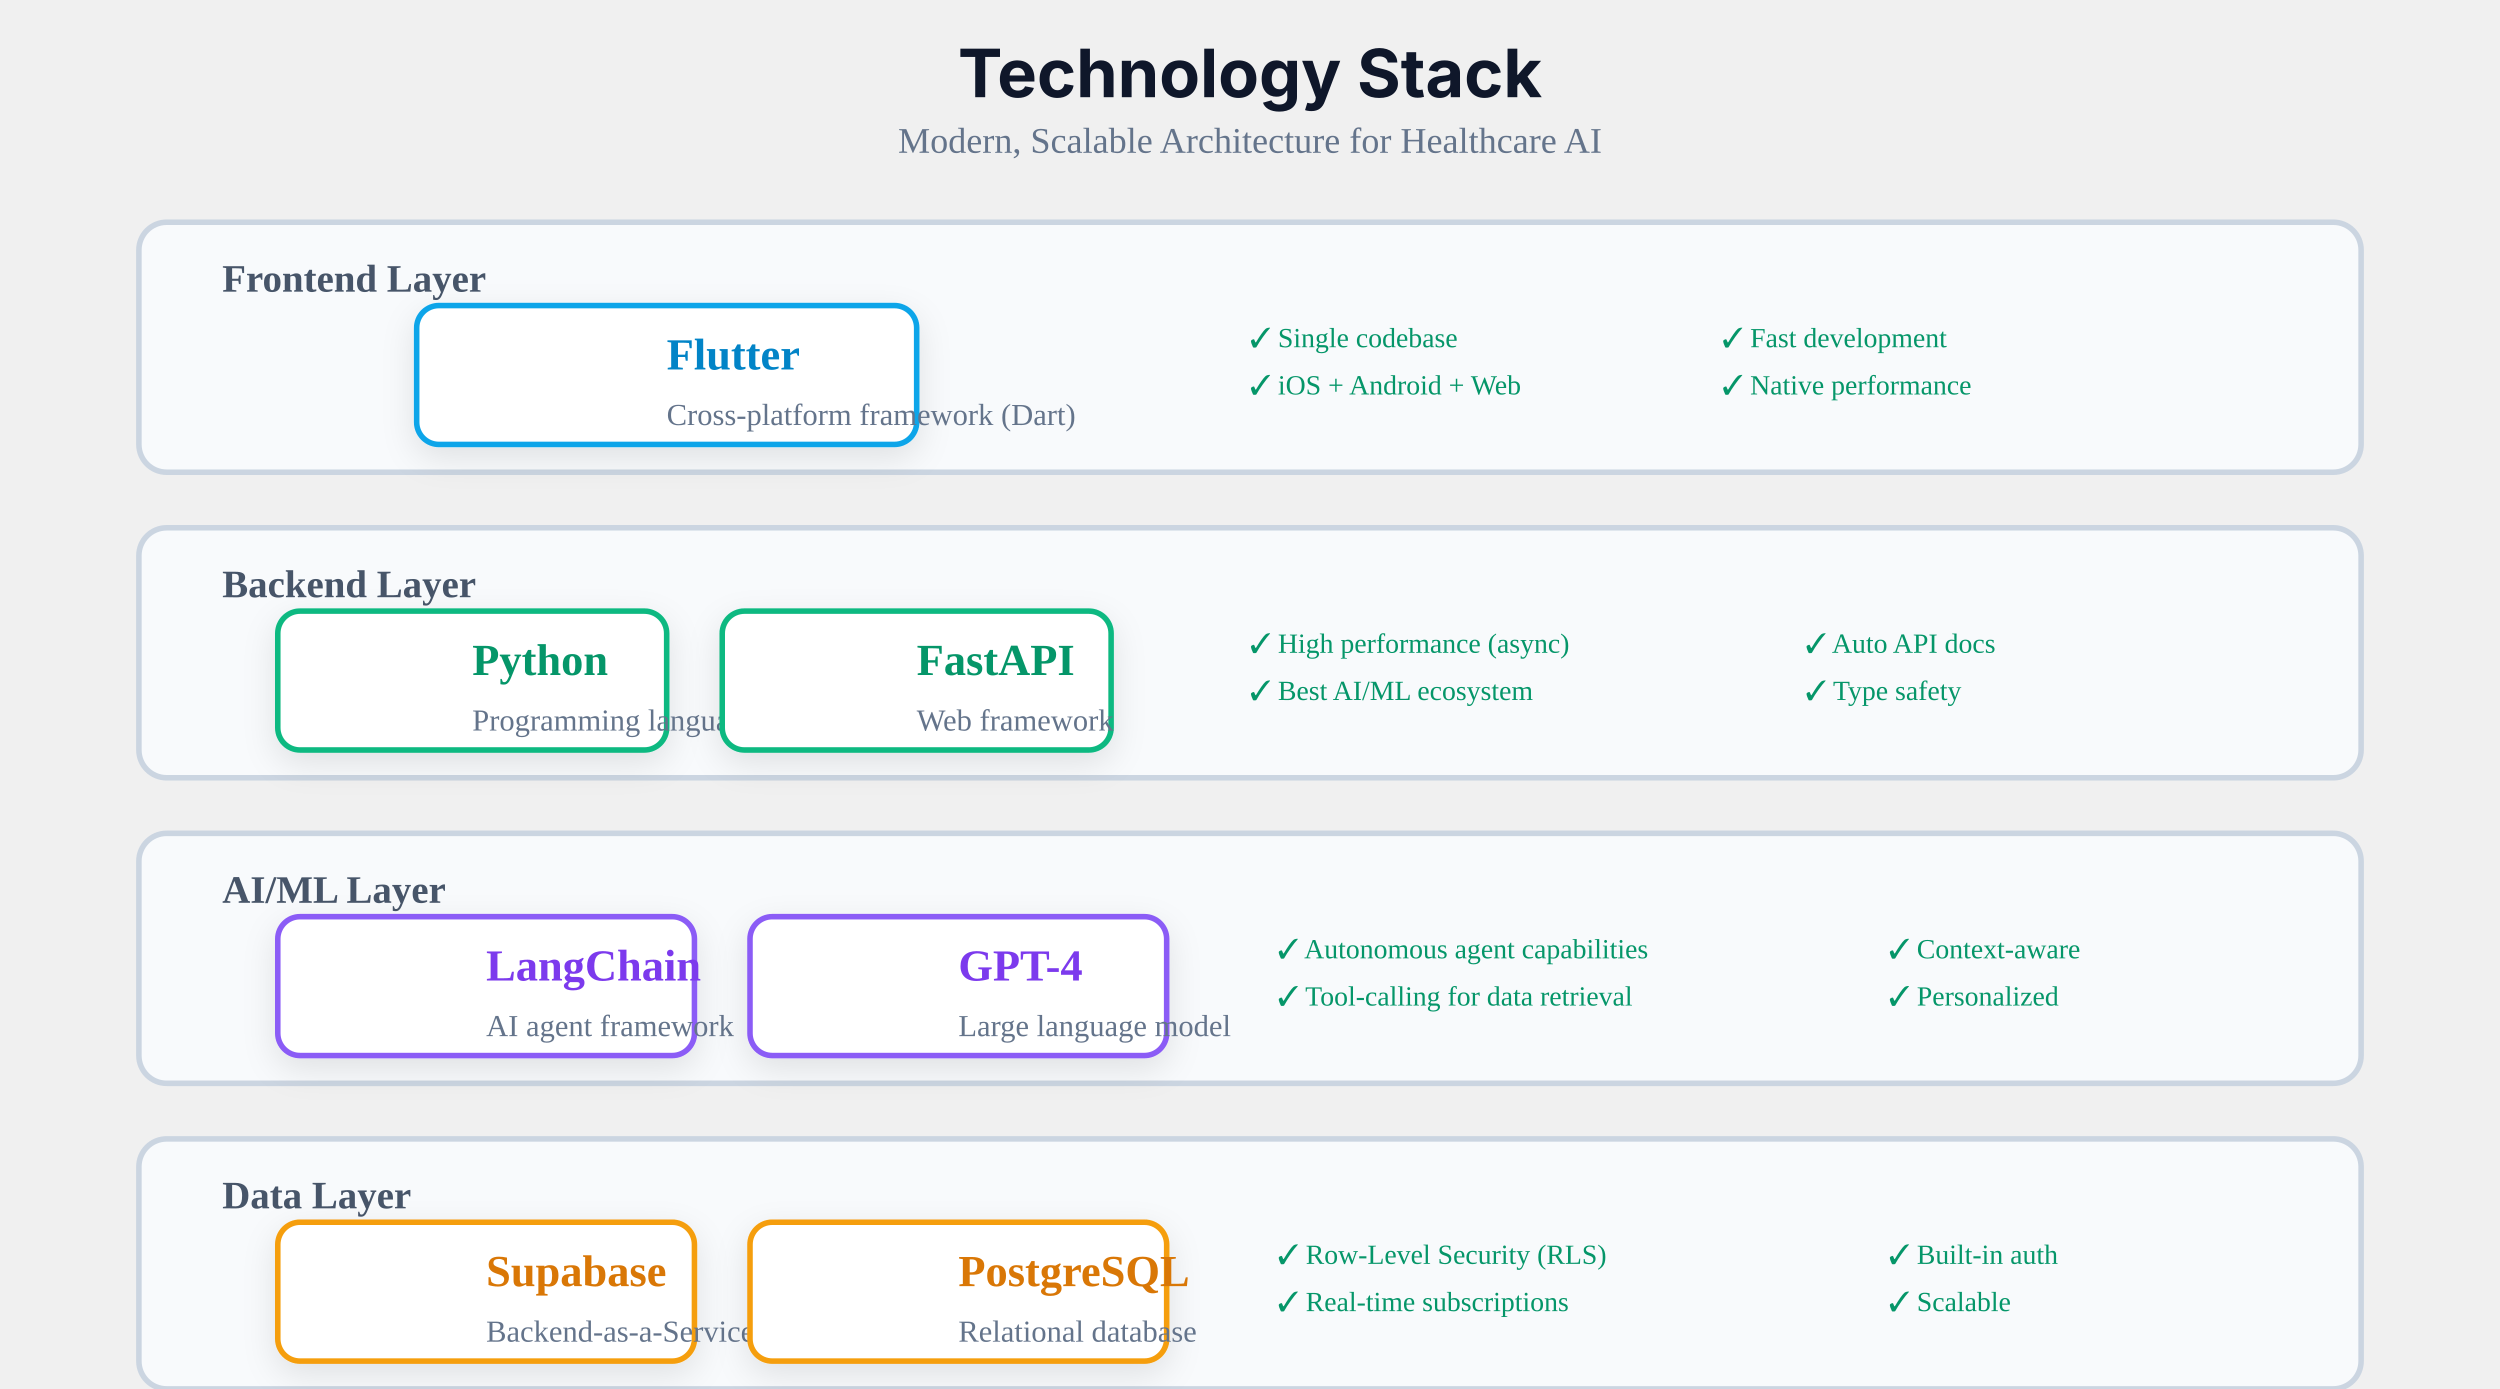
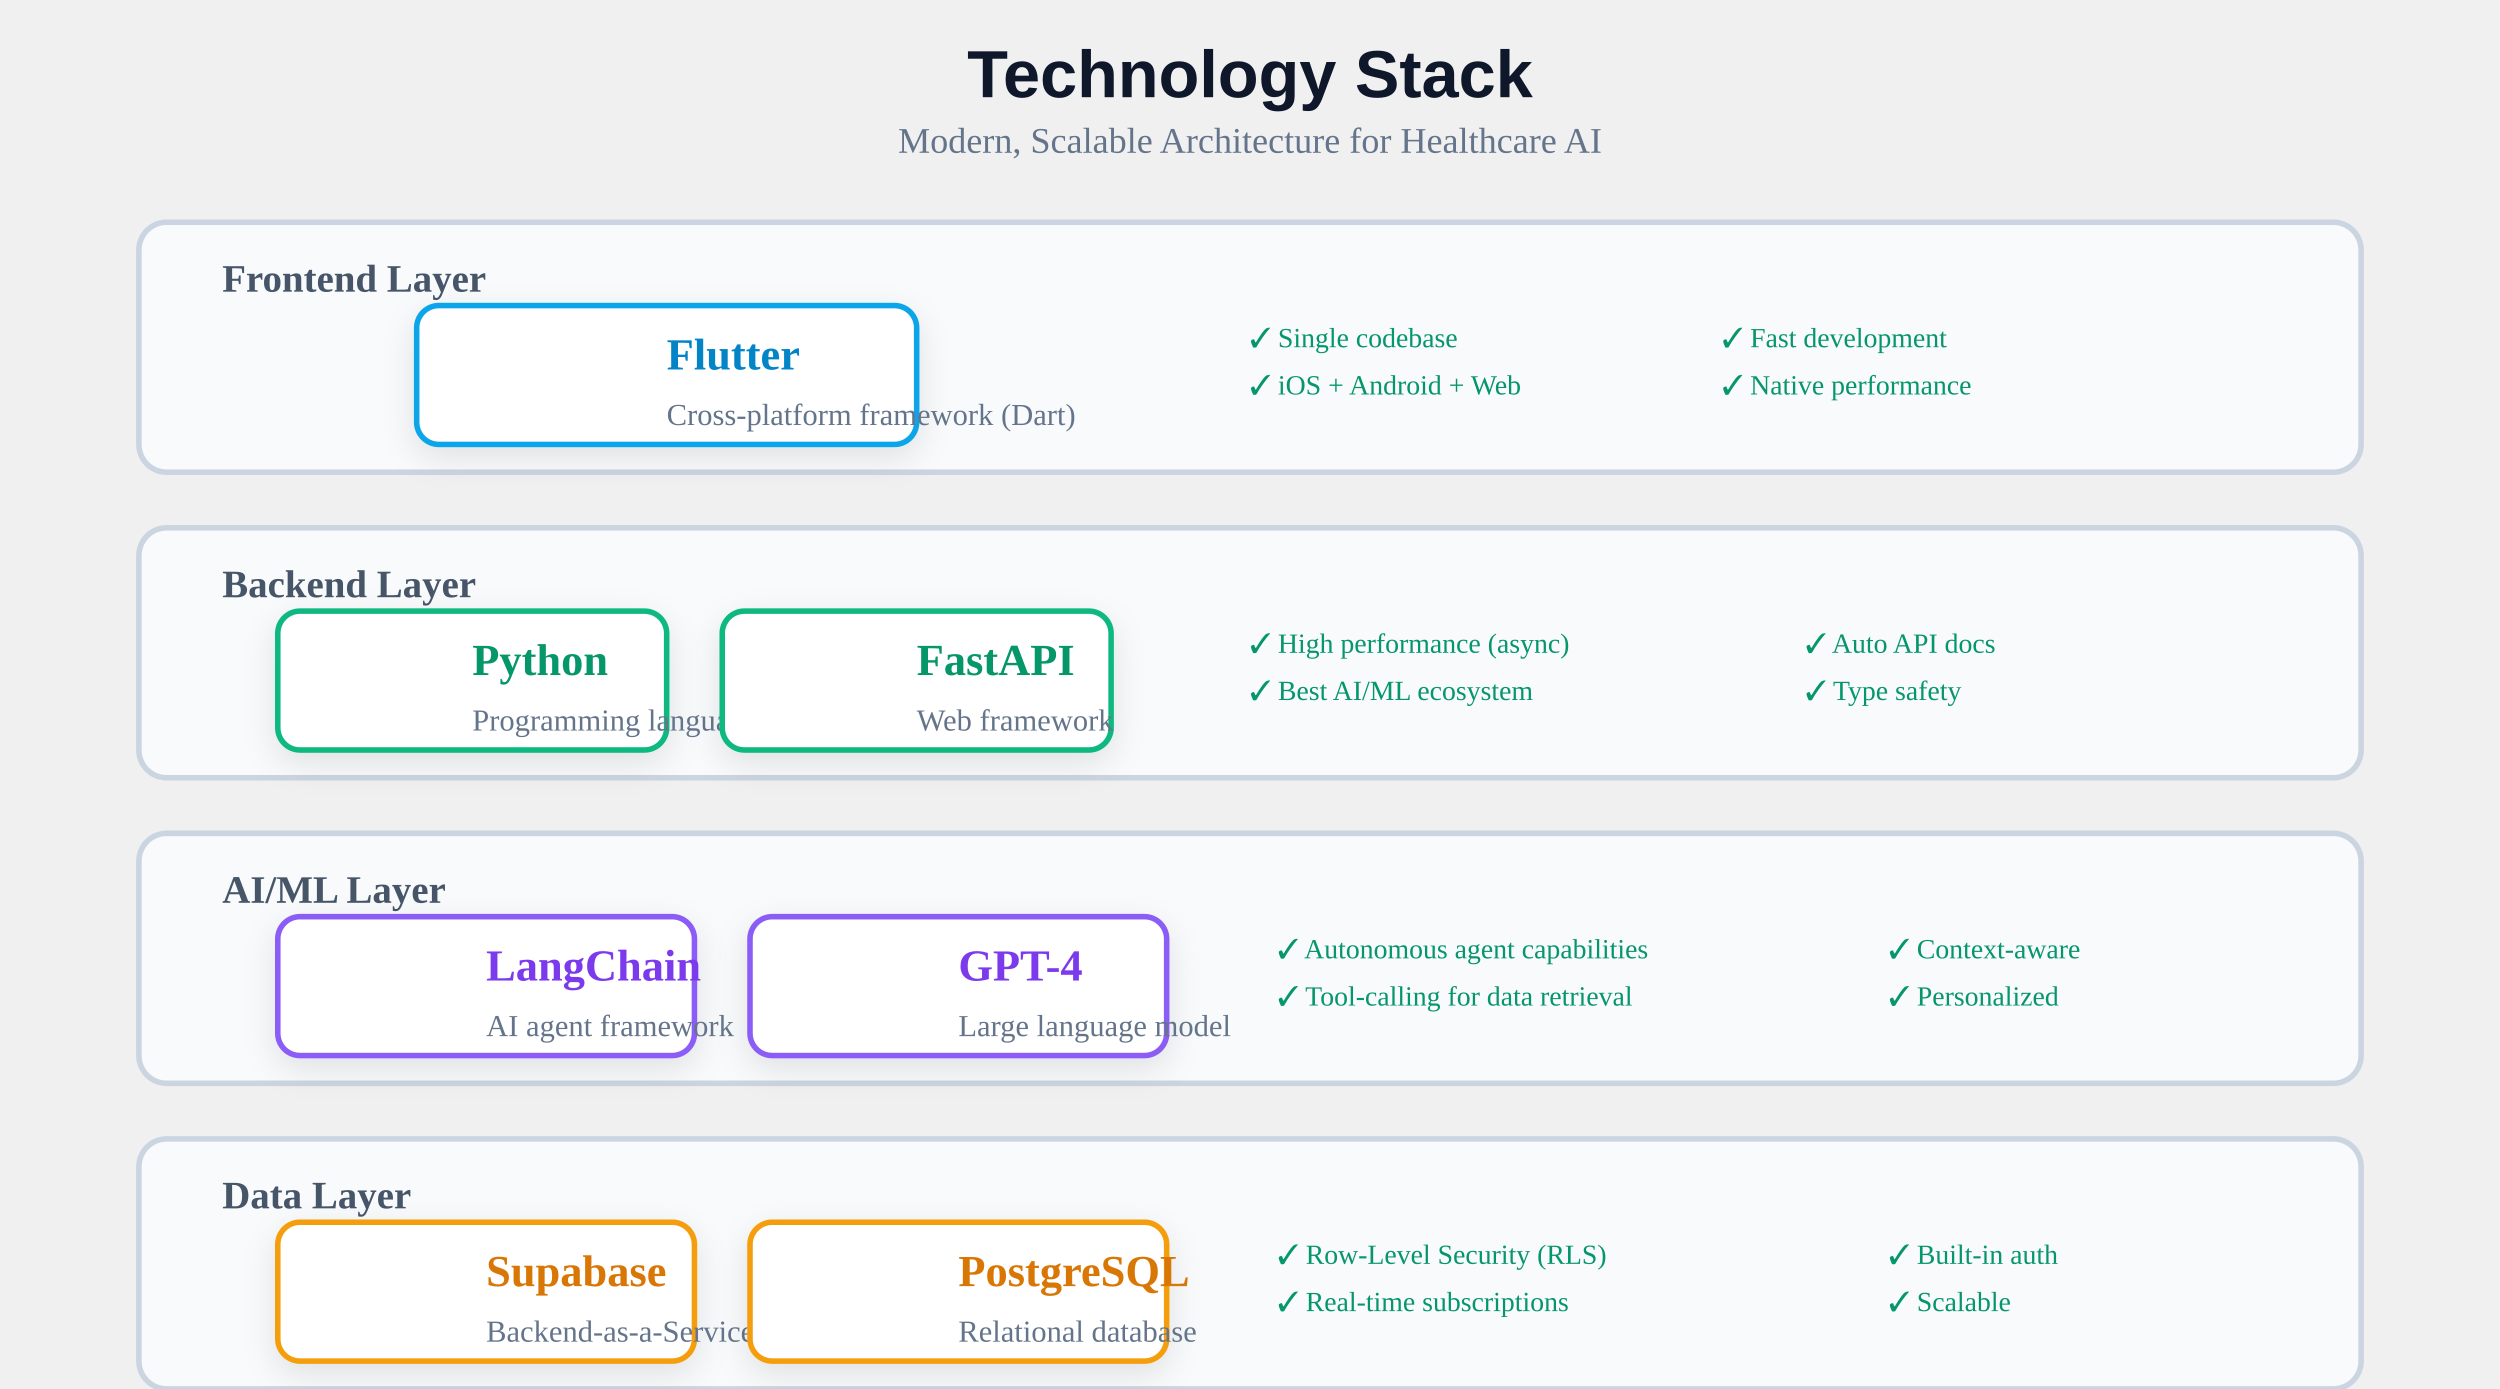
<svg xmlns="http://www.w3.org/2000/svg" viewBox="0 0 900 500">
  <defs>
    <style>
      .layer-box { fill: #f8fafc; stroke: #cbd5e1; stroke-width: 2; }
      .tech-card { fill: white; stroke: #3b82f6; stroke-width: 2; filter: drop-shadow(0 4px 6px rgba(0,0,0,0.1)); }
      .frontend-card { stroke: #0ea5e9; }
      .backend-card { stroke: #10b981; }
      .ai-card { stroke: #8b5cf6; }
      .db-card { stroke: #f59e0b; }
-       .text { font-family: 'Inter', Arial, sans-serif; font-size: 13px; fill: #1e293b; text-anchor: middle; }
-       .title { font-family: 'Inter', Arial, sans-serif; font-size: 20px; font-weight: 700; fill: #0f172a; }
+       .text { font-family: 'Bahnschrift', Arial, sans-serif; font-size: 13px; fill: #1e293b; text-anchor: middle; }
+       .title { font-family: 'Bahnschrift', Arial, sans-serif; font-size: 20px; font-weight: 700; fill: #0f172a; }
      .subtitle { font-size: 11px; fill: #64748b; }
      .tech-name { font-size: 16px; font-weight: 700; }
      .layer-label { font-size: 14px; font-weight: 600; fill: #475569; }
      .benefit { font-size: 10px; fill: #059669; }
    </style>
  </defs>
  <text x="450" y="35" text-anchor="middle" class="title" style="font-size: 24px;">Technology Stack</text>
  <text x="450" y="55" text-anchor="middle" class="subtitle" style="font-size: 13px;">Modern, Scalable Architecture for Healthcare AI</text>
  <g>
    <rect x="50" y="80" width="800" height="90" rx="10" class="layer-box" fill="#e0f2fe" />
    <text x="80" y="105" class="layer-label" text-anchor="start">Frontend Layer</text>
    <g>
      <rect x="150" y="110" width="180" height="50" rx="8" class="tech-card frontend-card" />
      <text x="240" y="133" class="tech-name" style="fill: #0284c7;">Flutter</text>
      <text x="240" y="153" class="subtitle">Cross-platform framework (Dart)</text>
    </g>
    <g>
      <text x="450" y="125" class="benefit" text-anchor="start">✓ Single codebase</text>
      <text x="450" y="142" class="benefit" text-anchor="start">✓ iOS + Android + Web</text>
      <text x="620" y="125" class="benefit" text-anchor="start">✓ Fast development</text>
      <text x="620" y="142" class="benefit" text-anchor="start">✓ Native performance</text>
    </g>
  </g>
  <g>
    <rect x="50" y="190" width="800" height="90" rx="10" class="layer-box" fill="#d1fae5" />
    <text x="80" y="215" class="layer-label" text-anchor="start">Backend Layer</text>
    <g>
      <rect x="100" y="220" width="140" height="50" rx="8" class="tech-card backend-card" />
      <text x="170" y="243" class="tech-name" style="fill: #059669;">Python</text>
      <text x="170" y="263" class="subtitle">Programming language</text>
    </g>
    <g>
      <rect x="260" y="220" width="140" height="50" rx="8" class="tech-card backend-card" />
      <text x="330" y="243" class="tech-name" style="fill: #059669;">FastAPI</text>
      <text x="330" y="263" class="subtitle">Web framework</text>
    </g>
    <g>
      <text x="450" y="235" class="benefit" text-anchor="start">✓ High performance (async)</text>
      <text x="450" y="252" class="benefit" text-anchor="start">✓ Best AI/ML ecosystem</text>
      <text x="650" y="235" class="benefit" text-anchor="start">✓ Auto API docs</text>
      <text x="650" y="252" class="benefit" text-anchor="start">✓ Type safety</text>
    </g>
  </g>
  <g>
    <rect x="50" y="300" width="800" height="90" rx="10" class="layer-box" fill="#f3e8ff" />
    <text x="80" y="325" class="layer-label" text-anchor="start">AI/ML Layer</text>
    <g>
      <rect x="100" y="330" width="150" height="50" rx="8" class="tech-card ai-card" />
      <text x="175" y="353" class="tech-name" style="fill: #7c3aed;">LangChain</text>
      <text x="175" y="373" class="subtitle">AI agent framework</text>
    </g>
    <g>
      <rect x="270" y="330" width="150" height="50" rx="8" class="tech-card ai-card" />
      <text x="345" y="353" class="tech-name" style="fill: #7c3aed;">GPT-4</text>
      <text x="345" y="373" class="subtitle">Large language model</text>
    </g>
    <g>
      <text x="460" y="345" class="benefit" text-anchor="start">✓ Autonomous agent capabilities</text>
      <text x="460" y="362" class="benefit" text-anchor="start">✓ Tool-calling for data retrieval</text>
      <text x="680" y="345" class="benefit" text-anchor="start">✓ Context-aware</text>
      <text x="680" y="362" class="benefit" text-anchor="start">✓ Personalized</text>
    </g>
  </g>
  <g>
    <rect x="50" y="410" width="800" height="90" rx="10" class="layer-box" fill="#fef3c7" />
    <text x="80" y="435" class="layer-label" text-anchor="start">Data Layer</text>
    <g>
      <rect x="100" y="440" width="150" height="50" rx="8" class="tech-card db-card" />
      <text x="175" y="463" class="tech-name" style="fill: #d97706;">Supabase</text>
      <text x="175" y="483" class="subtitle">Backend-as-a-Service</text>
    </g>
    <g>
      <rect x="270" y="440" width="150" height="50" rx="8" class="tech-card db-card" />
      <text x="345" y="463" class="tech-name" style="fill: #d97706;">PostgreSQL</text>
      <text x="345" y="483" class="subtitle">Relational database</text>
    </g>
    <g>
      <text x="460" y="455" class="benefit" text-anchor="start">✓ Row-Level Security (RLS)</text>
      <text x="460" y="472" class="benefit" text-anchor="start">✓ Real-time subscriptions</text>
      <text x="680" y="455" class="benefit" text-anchor="start">✓ Built-in auth</text>
      <text x="680" y="472" class="benefit" text-anchor="start">✓ Scalable</text>
    </g>
  </g>
</svg>
